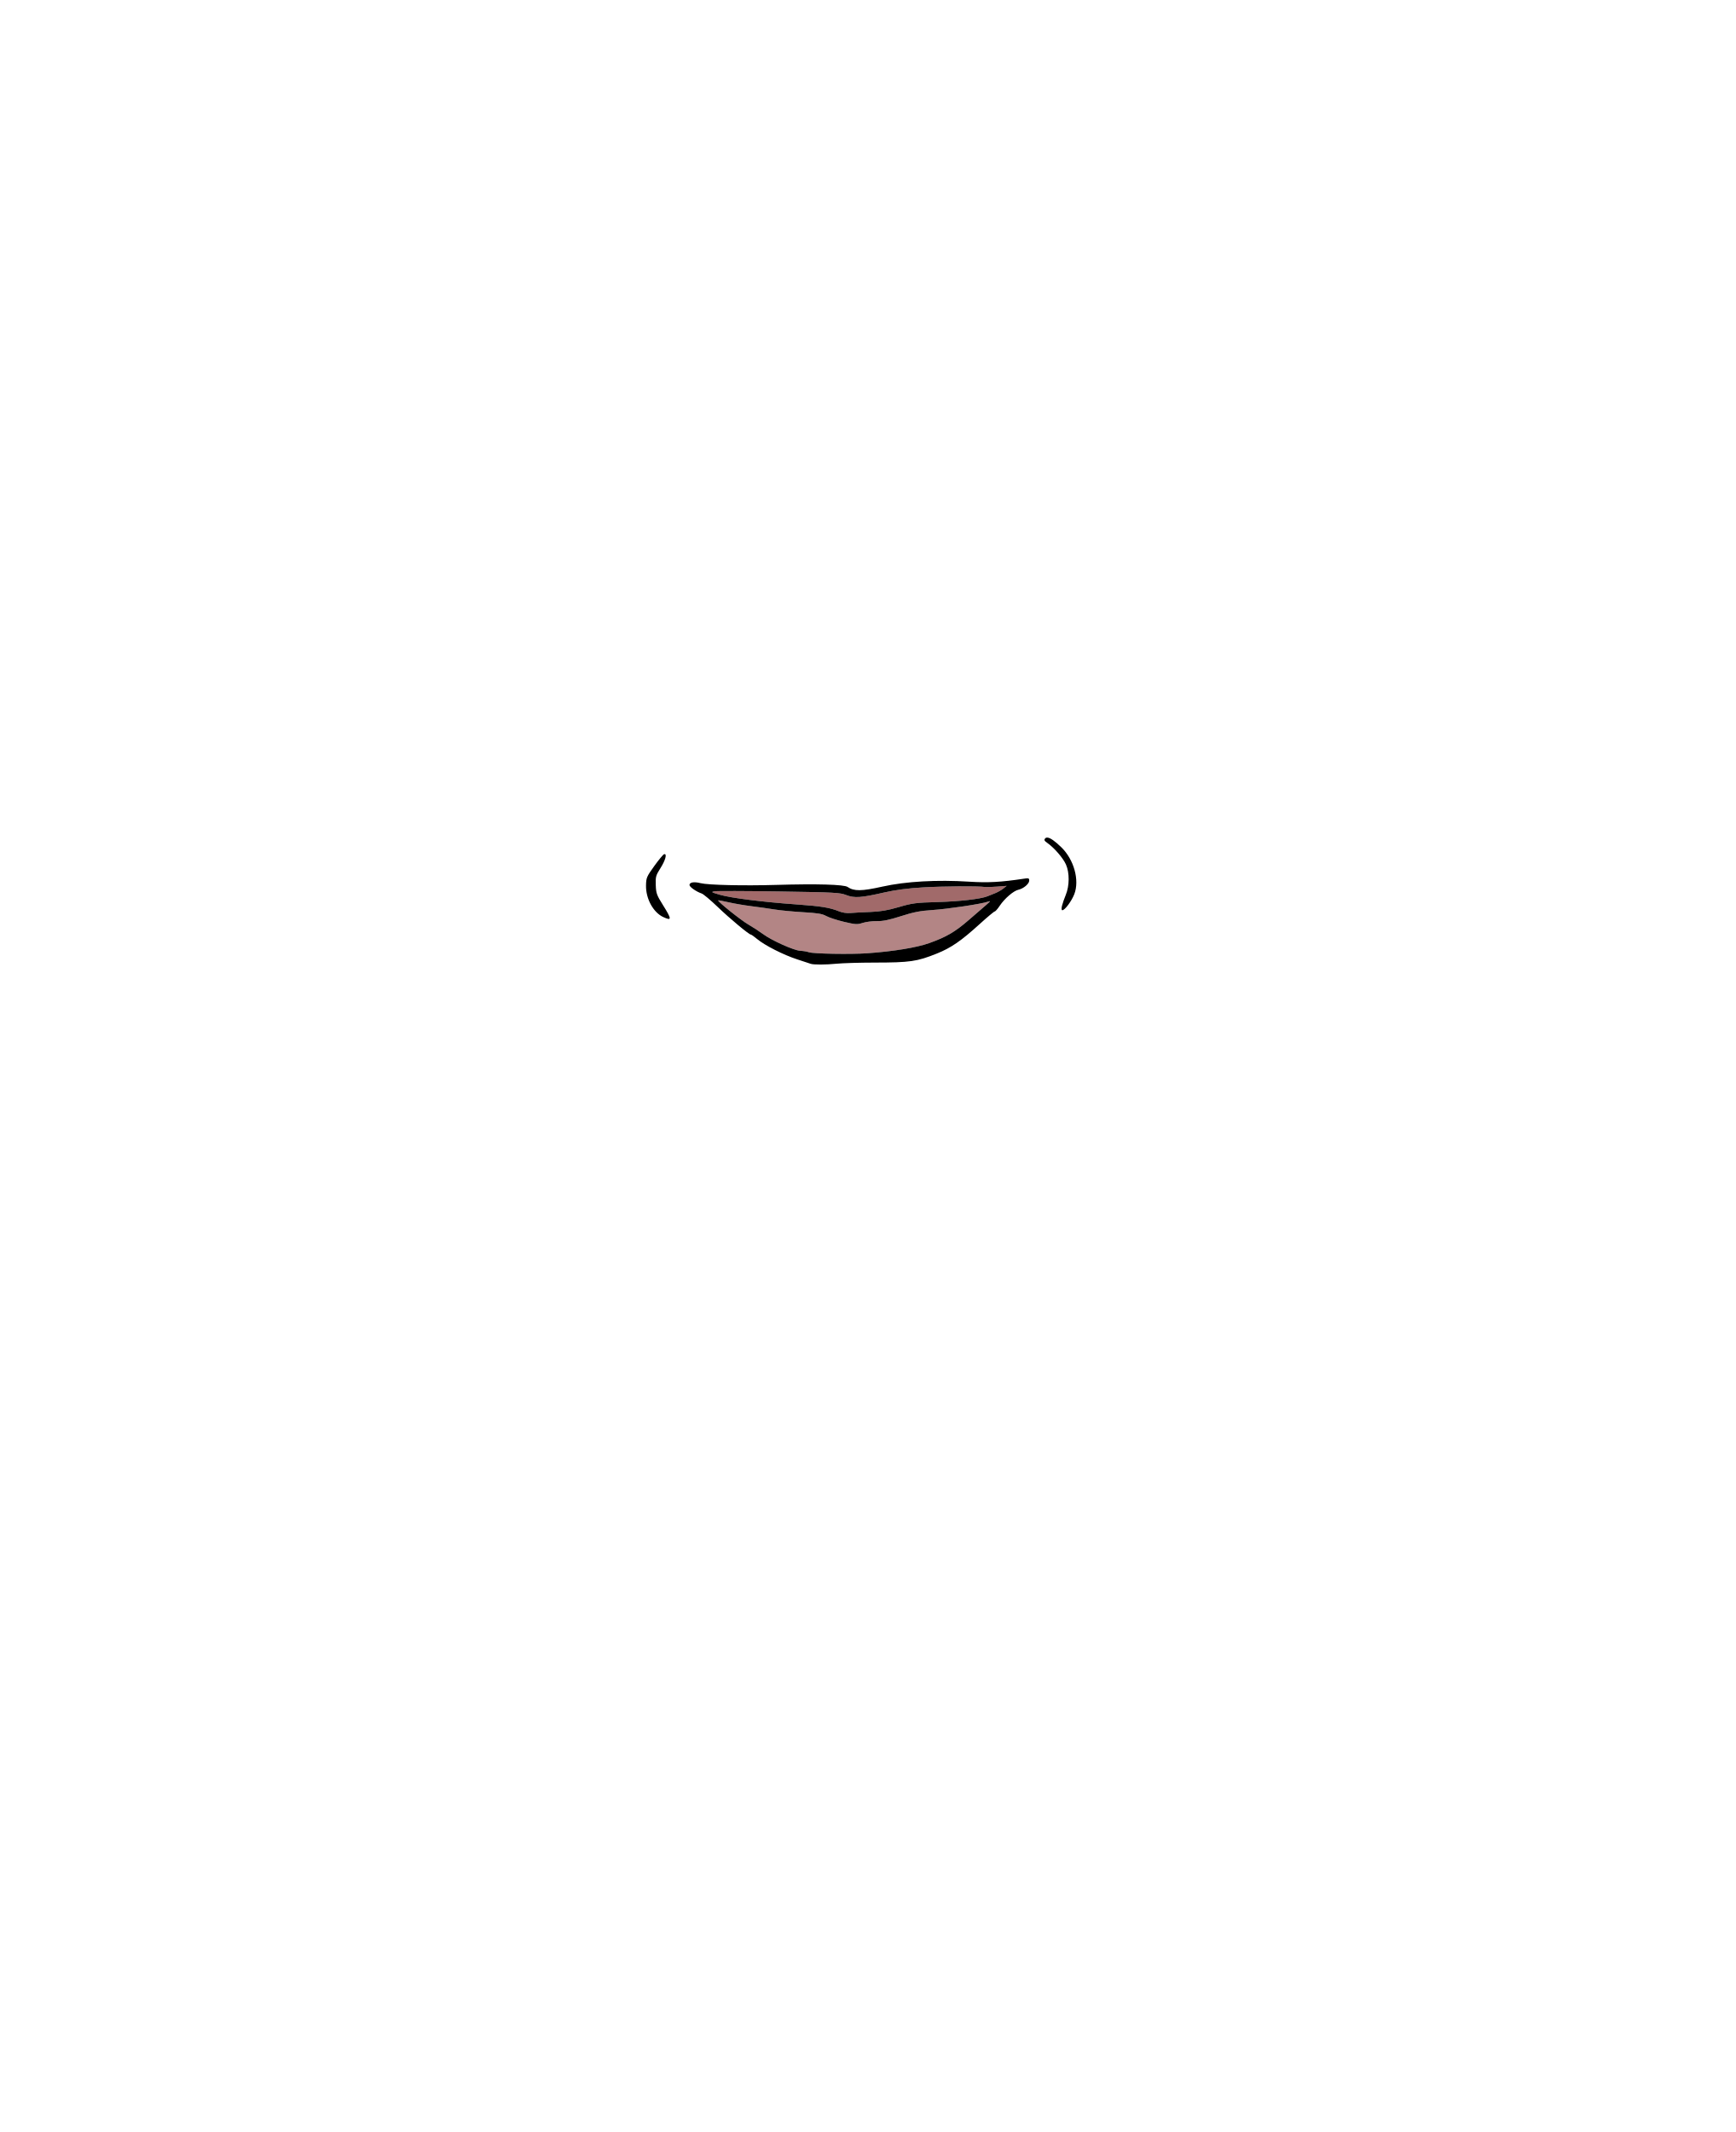
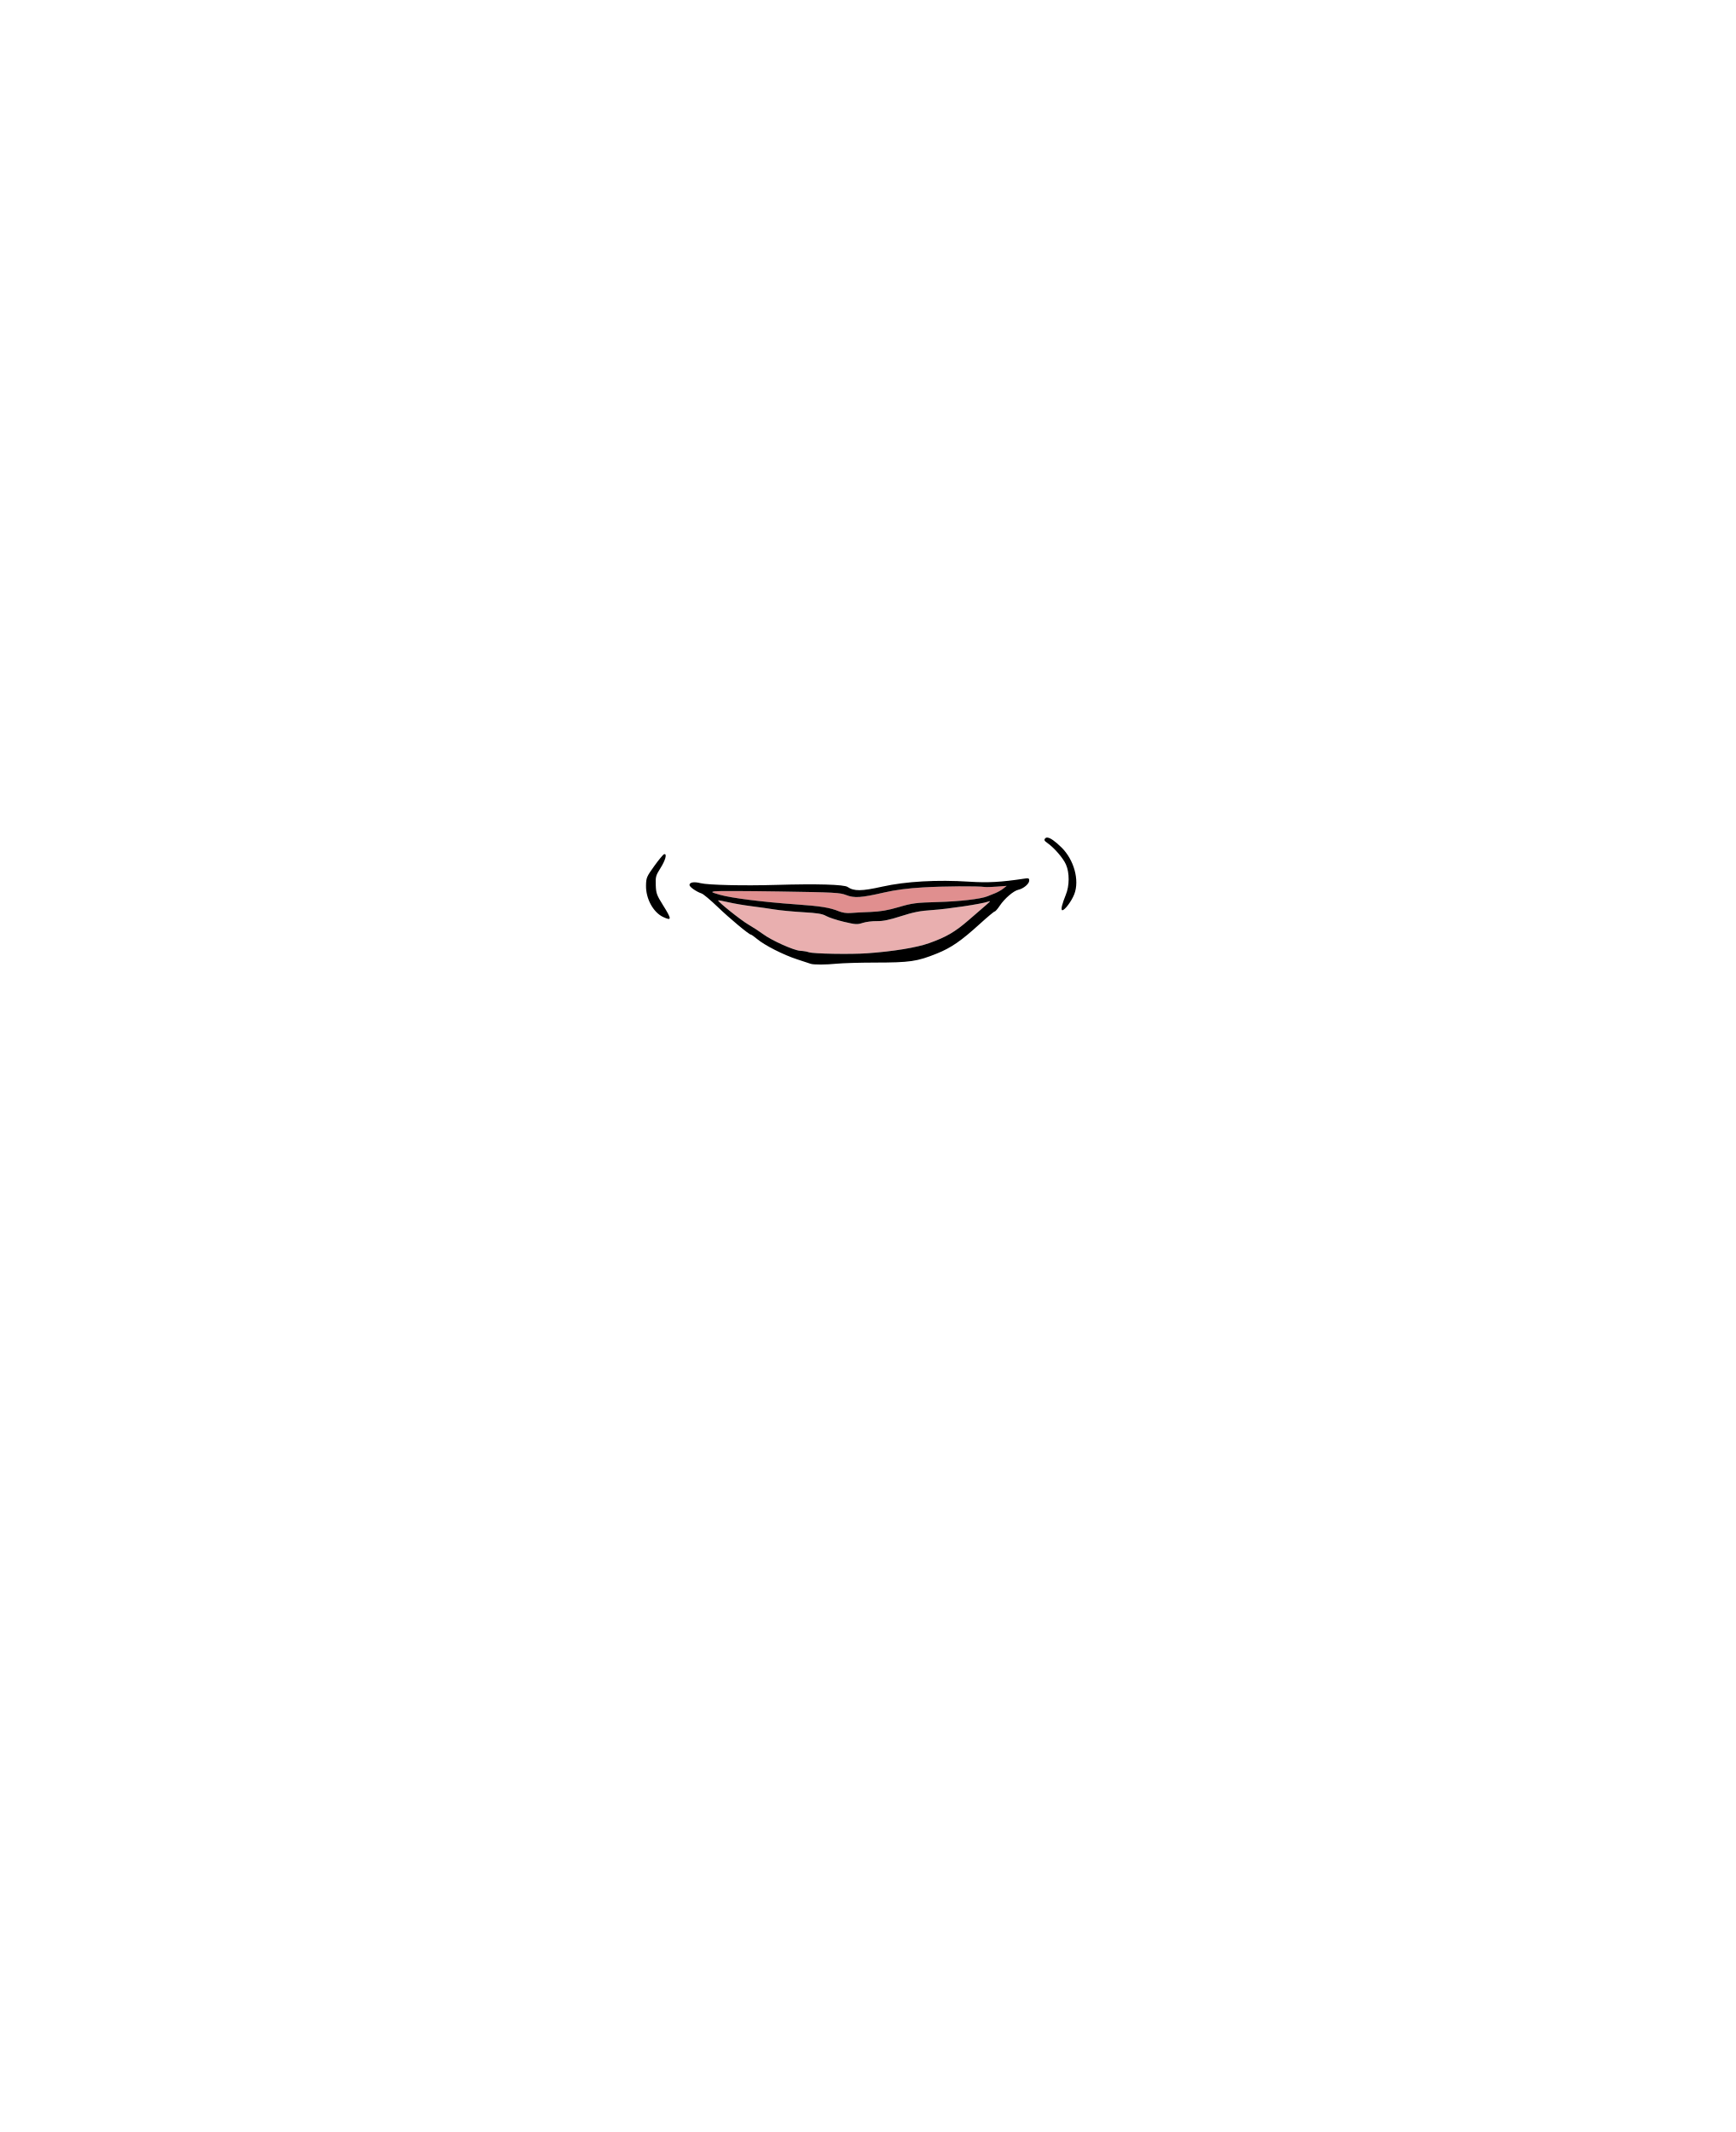
- <svg xmlns="http://www.w3.org/2000/svg" width="338.155mm" height="415.262mm" viewBox="0 0 338.155 415.262" version="1.1" id="svg8">
-   <defs id="defs2" />
-   <g id="layer1" transform="translate(1354.411,-270.5833)" style="display:inline">
-     <rect style="opacity:1;fill:none;fill-opacity:1;fill-rule:evenodd;stroke:none;stroke-width:1;stroke-linecap:round;stroke-linejoin:miter;stroke-miterlimit:4;stroke-dasharray:none;stroke-dashoffset:0;stroke-opacity:1;paint-order:stroke fill markers" id="rect1307-6" width="337.155" height="414.262" x="-1353.911" y="271.083" />
-     <path style="fill:#b38585;fill-opacity:1;stroke-width:1" d="m -1161.636,446.121 c 0.185,-0.024 10e-4,0.162 -0.621,0.696 -0.54,0.463 -2.058,1.775 -3.372,2.915 -2.735,2.372 -4.385,3.34 -7.754,4.545 -2.442,0.874 -6.989,1.621 -12.068,1.981 -3.26,0.231 -10.53,0.103 -11.375,-0.2 -0.361,-0.13 -1.118,-0.257 -1.683,-0.284 -1.232,-0.059 -5.599,-2.016 -7.238,-3.243 -0.644,-0.483 -1.929,-1.318 -2.855,-1.855 -1.503,-0.873 -6.09,-4.547 -5.903,-4.727 0.041,-0.039 0.955,0.132 2.031,0.379 1.076,0.247 3.085,0.59 4.464,0.761 1.379,0.171 3.397,0.458 4.485,0.636 1.088,0.178 3.583,0.417 5.546,0.531 2.868,0.166 3.758,0.313 4.533,0.748 0.531,0.298 2.084,0.804 3.452,1.126 2.29,0.538 2.579,0.555 3.65,0.208 0.639,-0.207 1.883,-0.362 2.763,-0.345 1.176,0.023 2.42,-0.233 4.691,-0.965 2.433,-0.784 3.731,-1.038 6.1,-1.193 3,-0.196 9.582,-1.183 10.848,-1.627 0.141,-0.049 0.244,-0.08 0.305,-0.088 z" id="path1461-4" />
-     <path style="fill:#a16a6a;fill-opacity:1;stroke-width:1" d="m -1158.301,443.131 -0.673,0.534 c -0.37,0.294 -1.094,0.701 -1.608,0.905 -0.514,0.204 -1.175,0.469 -1.468,0.588 -1.303,0.529 -5.415,1.006 -9.704,1.123 -4.223,0.116 -4.923,0.206 -7.564,0.981 -2.162,0.634 -3.592,0.878 -5.559,0.951 -1.457,0.054 -3.186,0.144 -3.842,0.201 -0.735,0.064 -1.596,-0.061 -2.242,-0.326 -1.787,-0.732 -3.511,-1.01 -8.439,-1.359 -6.455,-0.457 -12.556,-1.228 -14.779,-1.868 -1.652,-0.475 -1.759,-0.544 -1.044,-0.676 0.438,-0.081 6.095,-0.065 12.57,0.036 10.861,0.168 11.874,0.222 13.085,0.695 1.599,0.625 2.885,0.538 7.421,-0.501 2.188,-0.501 4.567,-0.812 7.564,-0.99 3.9,-0.231 10.63,-0.276 12.043,-0.08 0.29,0.04 1.363,0.008 2.383,-0.071 z" id="path1459-0" />
-     <path id="path1453" style="fill:#000000;stroke-width:1" d="m -1150.369,433.726 c -0.186,-0.012 -0.331,0.043 -0.437,0.165 -0.248,0.285 -0.164,0.465 0.404,0.862 1.354,0.947 3.089,2.947 3.648,4.207 0.718,1.618 0.7,4.168 -0.04,5.942 -0.288,0.69 -0.616,1.64 -0.729,2.111 -0.125,0.521 -0.101,0.858 0.061,0.861 0.482,0.011 1.814,-1.777 2.337,-3.135 1.043,-2.711 -0.059,-6.71 -2.508,-9.104 -1.265,-1.236 -2.179,-1.874 -2.735,-1.91 z m -74.572,3.223 c -0.032,0.002 -0.068,0.007 -0.108,0.019 -0.18,0.056 -1.036,1.089 -1.903,2.296 -1.489,2.075 -1.577,2.281 -1.608,3.781 -0.053,2.58 1.412,5.262 3.367,6.163 1.679,0.774 1.669,0.441 -0.073,-2.344 -1.214,-1.94 -1.341,-2.297 -1.396,-3.892 -0.056,-1.632 0.01,-1.866 0.926,-3.314 0.921,-1.454 1.279,-2.72 0.795,-2.71 z m 70.748,4.716 c -0.148,-0.014 -0.371,0.011 -0.702,0.061 -4.512,0.679 -7.071,0.819 -10.665,0.588 -6.279,-0.405 -12.39,-0.058 -16.959,0.961 -4.062,0.906 -5.53,0.92 -6.776,0.064 -0.697,-0.479 -5.955,-0.63 -13.859,-0.398 -6.396,0.188 -13.332,0.029 -14.777,-0.338 -1.277,-0.324 -2.149,-0.181 -2.161,0.356 -0.01,0.37 1.319,1.298 2.375,1.658 0.341,0.116 1.729,1.28 3.085,2.585 2.37,2.281 6.132,5.416 6.511,5.424 0.1,0.002 0.636,0.383 1.192,0.848 1.495,1.248 5.134,3.095 7.823,3.97 1.301,0.423 2.483,0.812 2.627,0.865 0.543,0.197 2.995,0.188 5.035,-0.018 1.163,-0.117 4.497,-0.217 7.408,-0.22 6.908,-0.008 8.262,-0.204 12.134,-1.76 2.778,-1.116 4.735,-2.466 8.376,-5.777 1.467,-1.334 2.771,-2.423 2.898,-2.42 0.127,0.003 0.57,-0.502 0.984,-1.123 0.928,-1.39 2.678,-2.896 3.599,-3.098 1.006,-0.22 2.119,-1.146 2.133,-1.773 0.01,-0.302 -0.034,-0.432 -0.281,-0.455 z m -4.107,1.466 -0.673,0.534 c -0.37,0.294 -1.094,0.701 -1.608,0.905 -0.514,0.204 -1.175,0.469 -1.468,0.588 -1.303,0.529 -5.415,1.006 -9.704,1.123 -4.223,0.116 -4.923,0.206 -7.564,0.981 -2.162,0.634 -3.592,0.878 -5.559,0.951 -1.457,0.054 -3.186,0.144 -3.842,0.201 -0.735,0.064 -1.596,-0.061 -2.242,-0.326 -1.787,-0.732 -3.511,-1.01 -8.439,-1.359 -6.455,-0.457 -12.556,-1.228 -14.779,-1.868 -1.652,-0.475 -1.759,-0.544 -1.044,-0.676 0.438,-0.081 6.095,-0.065 12.57,0.036 10.861,0.168 11.874,0.222 13.085,0.695 1.599,0.625 2.885,0.538 7.421,-0.501 2.188,-0.501 4.567,-0.812 7.564,-0.99 3.9,-0.231 10.63,-0.276 12.043,-0.08 0.29,0.04 1.363,0.008 2.383,-0.071 z m -3.335,2.99 c 0.185,-0.024 10e-4,0.162 -0.621,0.696 -0.54,0.463 -2.058,1.775 -3.372,2.915 -2.735,2.372 -4.385,3.34 -7.754,4.545 -2.442,0.874 -6.989,1.621 -12.068,1.981 -3.26,0.231 -10.53,0.103 -11.375,-0.2 -0.361,-0.13 -1.118,-0.257 -1.683,-0.284 -1.232,-0.059 -5.599,-2.016 -7.238,-3.243 -0.644,-0.483 -1.929,-1.318 -2.855,-1.855 -1.503,-0.873 -6.09,-4.547 -5.903,-4.727 0.041,-0.039 0.955,0.132 2.031,0.379 1.076,0.247 3.085,0.59 4.464,0.761 1.379,0.171 3.397,0.458 4.485,0.636 1.088,0.178 3.583,0.417 5.546,0.531 2.868,0.166 3.758,0.313 4.533,0.748 0.531,0.298 2.084,0.804 3.452,1.126 2.29,0.538 2.579,0.555 3.65,0.208 0.639,-0.207 1.883,-0.362 2.763,-0.345 1.176,0.023 2.42,-0.233 4.691,-0.965 2.433,-0.784 3.731,-1.038 6.1,-1.193 3,-0.196 9.582,-1.183 10.848,-1.627 0.141,-0.049 0.244,-0.08 0.305,-0.088 z" />
-   </g>
+ <svg xmlns="http://www.w3.org/2000/svg" width="1278.065" height="1569.494" viewBox="0 0 338.155 415.262">
+   <path fill="none" d="M.5.5h337.155v414.262H.5z" paint-order="stroke fill markers" />
+   <path class="mouth" fill="#e9afaf" d="m196.11 172.548-1.856.144c-1.02.079-2.093.111-2.383.071-1.413-.196-8.144-.152-12.043.08-2.997.178-5.377.489-7.565.99-4.536 1.039-5.822 1.126-7.42.501-1.211-.473-2.225-.527-13.085-.696-6.475-.1-12.132-.116-12.57-.035-.716.132-.608.2 1.043.676 2.224.64 8.324 1.41 14.78 1.867 4.927.35 6.651.627 8.438 1.36.647.264 1.507.39 2.243.326.656-.057 2.385-.148 3.841-.201 1.967-.073 3.398-.318 5.56-.952 2.641-.774 3.341-.864 7.564-.98 4.288-.118 8.4-.594 9.703-1.123.294-.12.955-.385 1.469-.589.514-.204 1.237-.611 1.608-.905zm-56.149 2.813c-.031 0-.05 0-.055.006-.188.18 4.4 3.853 5.903 4.726.925.538 2.21 1.373 2.854 1.856 1.639 1.227 6.006 3.184 7.239 3.243.564.027 1.32.154 1.682.284.846.304 8.115.431 11.375.2 5.08-.36 9.626-1.107 12.068-1.981 3.369-1.206 5.02-2.173 7.754-4.546 1.315-1.14 2.832-2.452 3.373-2.915.622-.534.806-.72.62-.696a1.82 1.82 0 0 0-.305.088c-1.265.444-7.847 1.431-10.848 1.627-2.369.155-3.666.409-6.1 1.193-2.27.732-3.515.988-4.69.965-.88-.018-2.124.138-2.764.345-1.07.347-1.36.33-3.65-.208-1.368-.322-2.92-.829-3.452-1.126-.775-.435-1.665-.582-4.533-.748-1.962-.114-4.458-.353-5.546-.53a143.766 143.766 0 0 0-4.485-.637c-1.379-.171-3.388-.514-4.464-.761-.942-.217-1.759-.375-1.976-.385z" />
+   <path fill="#d35f5f" d="m196.11 172.548-.673.534c-.37.294-1.094.701-1.608.905-.514.204-1.175.47-1.469.589-1.303.53-5.415 1.005-9.703 1.123-4.223.116-4.923.206-7.564.98-2.162.634-3.593.879-5.56.951-1.456.054-3.185.145-3.841.202-.736.063-1.596-.062-2.243-.327-1.787-.732-3.51-1.01-8.439-1.359-6.455-.457-12.555-1.228-14.779-1.867-1.651-.475-1.759-.545-1.043-.676.438-.08 6.095-.065 12.57.036 10.86.168 11.874.222 13.084.695 1.599.625 2.885.538 7.421-.501 2.188-.5 4.568-.812 7.565-.99 3.9-.232 10.63-.276 12.043-.08.29.04 1.363.008 2.383-.071z" opacity=".4" />
+   <path d="M204.041 163.142a.502.502 0 0 0-.437.165c-.247.286-.163.466.404.863 1.355.946 3.09 2.947 3.648 4.207.718 1.618.7 4.168-.04 5.942-.288.69-.616 1.64-.729 2.11-.125.522-.1.858.061.862.482.01 1.815-1.777 2.337-3.135 1.043-2.71-.06-6.71-2.508-9.104-1.265-1.236-2.179-1.874-2.735-1.91zm-74.572 3.223a.457.457 0 0 0-.108.02c-.18.055-1.036 1.089-1.902 2.296-1.49 2.074-1.577 2.28-1.608 3.781-.053 2.58 1.412 5.262 3.366 6.163 1.68.774 1.67.44-.073-2.344-1.213-1.94-1.341-2.297-1.396-3.892-.056-1.632.01-1.867.926-3.314.921-1.454 1.279-2.72.795-2.71zm70.748 4.717c-.148-.014-.37.01-.702.06-4.512.68-7.07.82-10.665.589-6.279-.405-12.39-.059-16.958.96-4.062.907-5.53.921-6.776.065-.697-.479-5.956-.63-13.86-.398-6.395.188-13.332.029-14.777-.338-1.277-.324-2.149-.18-2.16.355-.01.37 1.319 1.298 2.374 1.659.341.116 1.73 1.28 3.086 2.585 2.37 2.28 6.132 5.415 6.51 5.424.1.002.637.383 1.192.847 1.495 1.249 5.135 3.096 7.823 3.97 1.3.424 2.483.813 2.627.865.544.197 2.995.188 5.036-.018 1.163-.117 4.497-.216 7.408-.22 6.908-.008 8.262-.204 12.134-1.76 2.778-1.115 4.735-2.465 8.377-5.777 1.467-1.334 2.77-2.423 2.897-2.42.127.003.57-.502.984-1.123.928-1.39 2.678-2.896 3.599-3.097 1.006-.22 2.12-1.146 2.133-1.773.01-.302-.034-.432-.282-.455zm-4.107 1.466-.673.534c-.37.294-1.094.701-1.608.905-.514.204-1.175.47-1.469.589-1.303.53-5.415 1.005-9.703 1.123-4.223.116-4.923.206-7.564.98-2.162.634-3.593.879-5.56.951-1.456.054-3.185.145-3.841.202-.736.063-1.596-.062-2.243-.327-1.787-.732-3.51-1.01-8.439-1.359-6.455-.457-12.555-1.228-14.779-1.867-1.651-.475-1.759-.545-1.043-.676.438-.08 6.095-.065 12.57.036 10.86.168 11.874.222 13.084.695 1.599.625 2.885.538 7.421-.501 2.188-.5 4.568-.812 7.565-.99 3.9-.232 10.63-.276 12.043-.08.29.04 1.363.008 2.383-.071zm-3.335 2.99c.185-.024 0 .162-.621.696-.54.463-2.058 1.775-3.373 2.915-2.734 2.373-4.385 3.34-7.754 4.546-2.442.874-6.989 1.62-12.068 1.981-3.26.232-10.53.103-11.375-.2-.361-.13-1.118-.257-1.683-.284-1.232-.059-5.6-2.016-7.237-3.243-.645-.483-1.93-1.318-2.855-1.856-1.503-.873-6.09-4.547-5.903-4.726.041-.04.955.131 2.031.379 1.077.247 3.085.59 4.464.761 1.38.172 3.398.458 4.485.636 1.088.178 3.584.417 5.546.53 2.868.167 3.758.314 4.534.749.53.297 2.084.804 3.451 1.126 2.29.538 2.58.554 3.65.208.64-.207 1.883-.363 2.763-.345 1.176.023 2.42-.233 4.692-.965 2.433-.784 3.73-1.038 6.1-1.192 3-.196 9.582-1.184 10.848-1.628.14-.05.243-.08.305-.088z" />
</svg>
